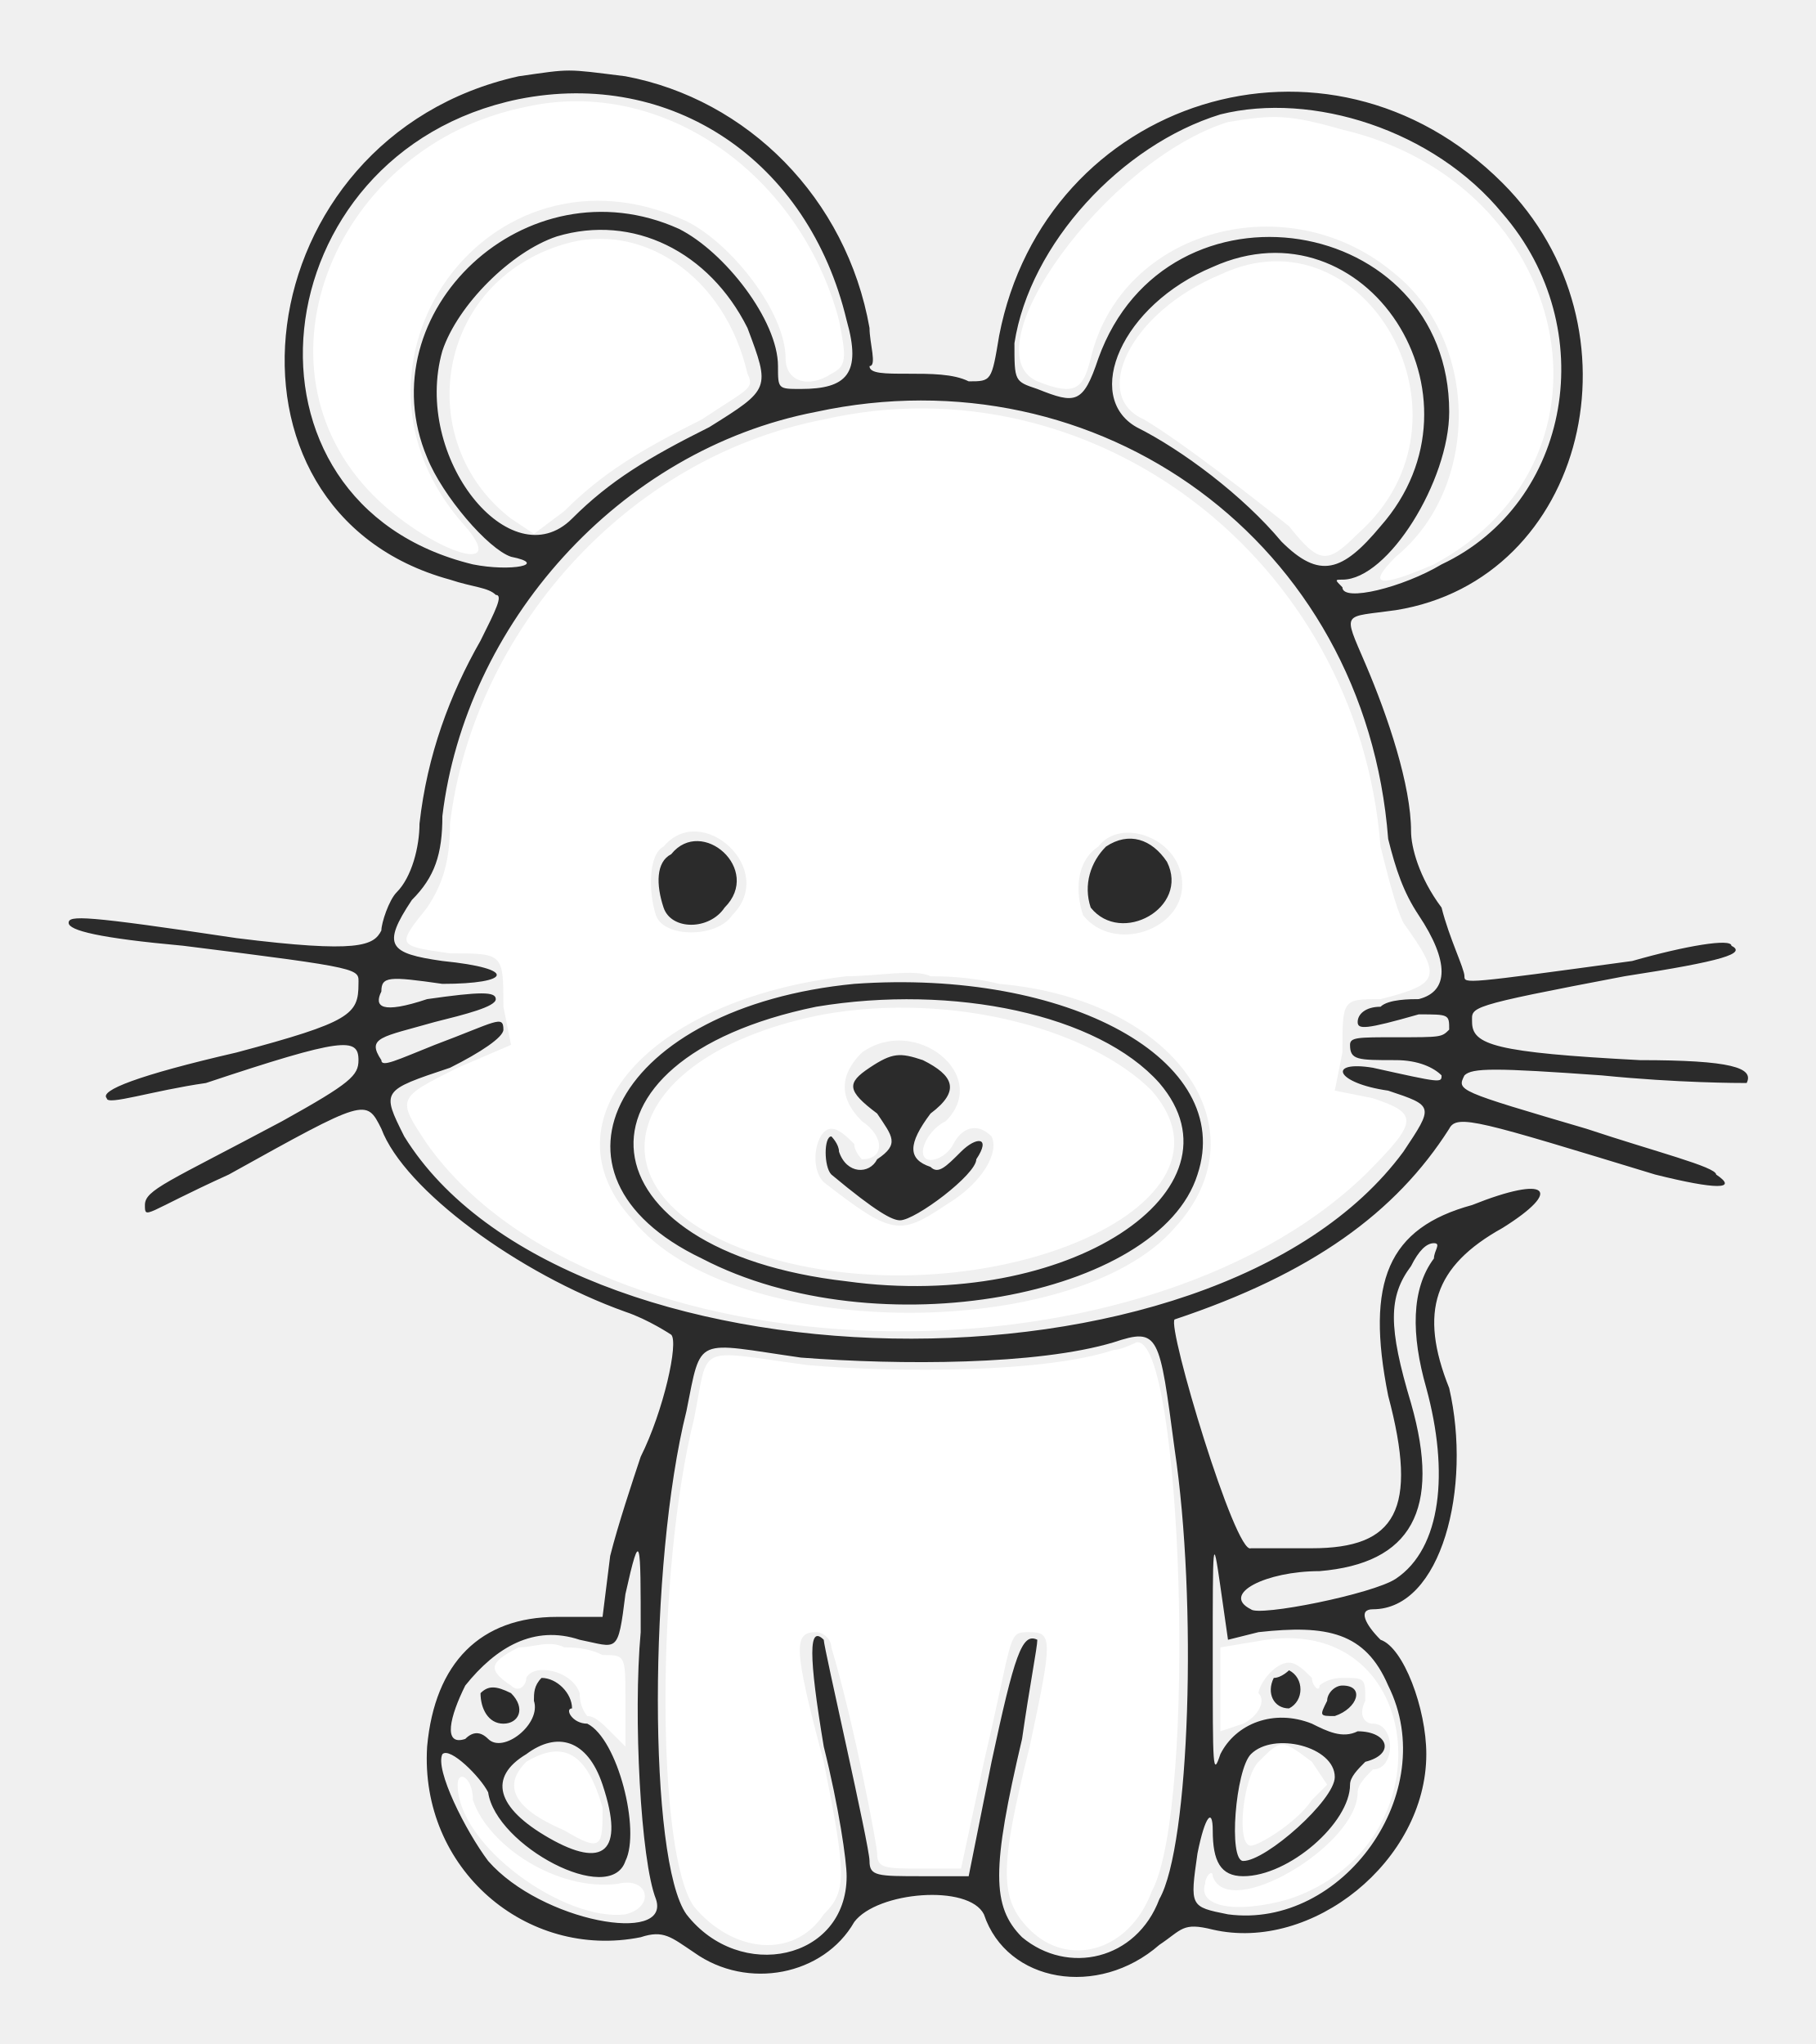
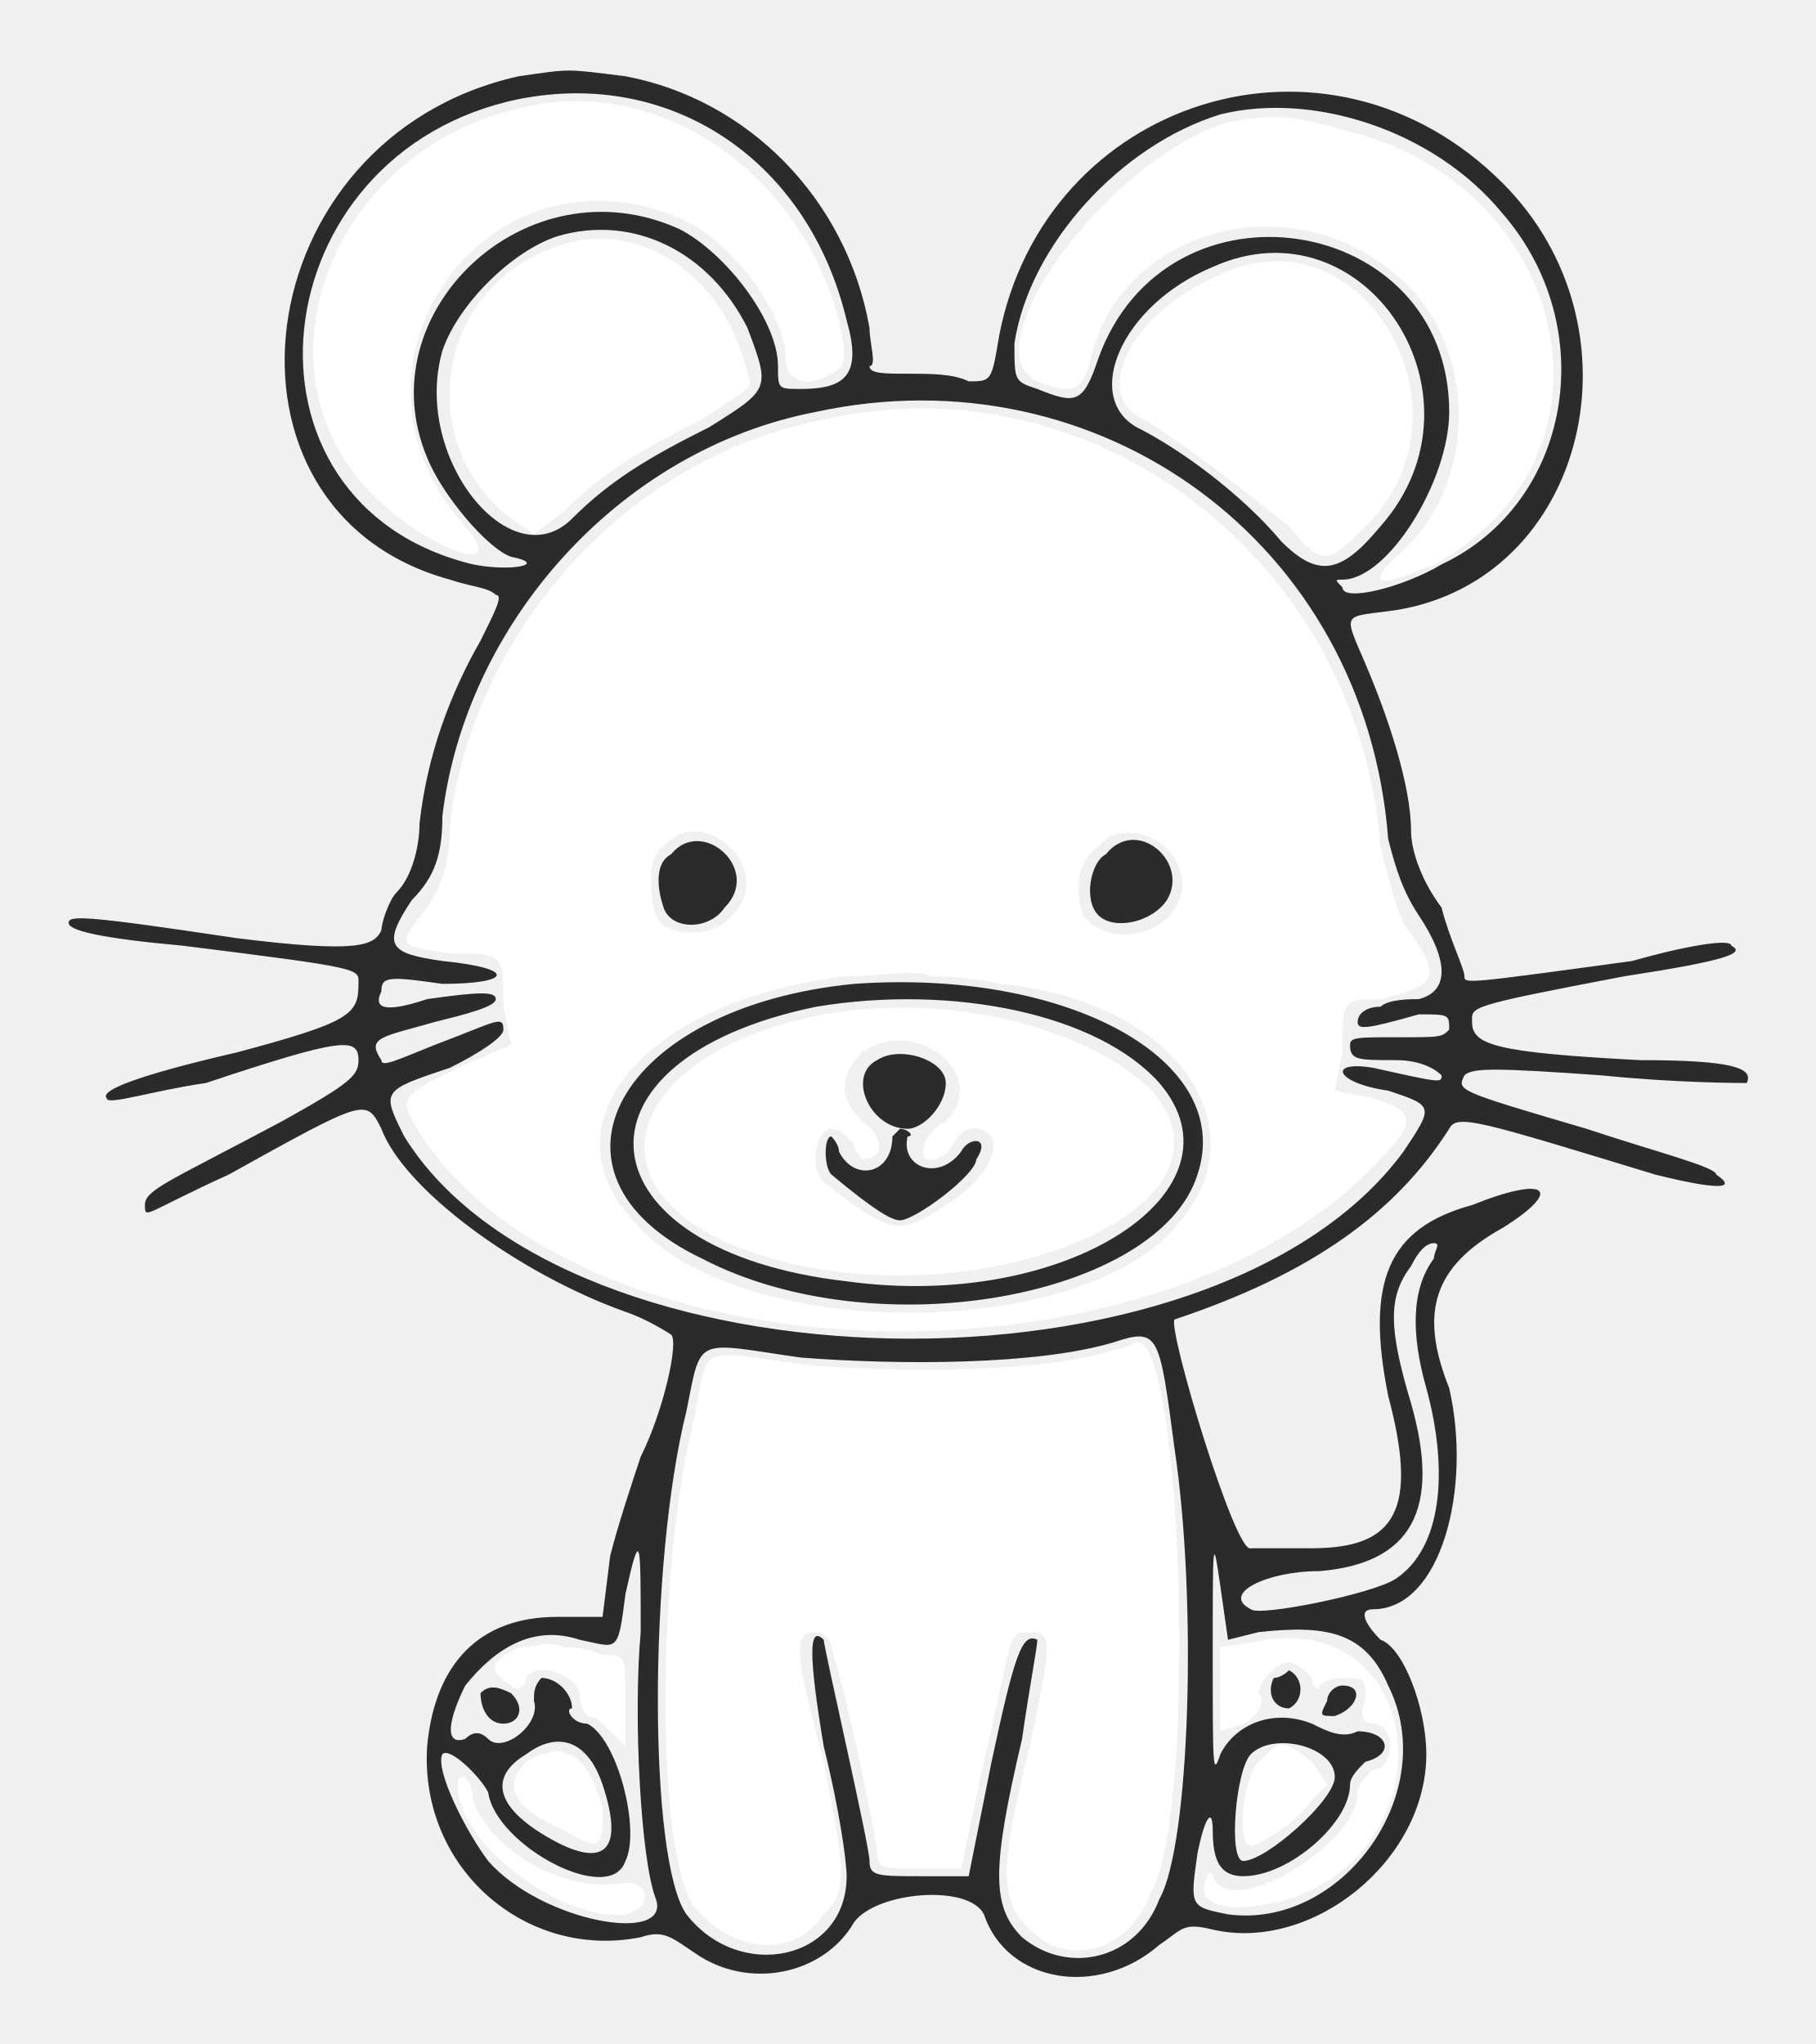
<svg xmlns="http://www.w3.org/2000/svg" viewBox="0 0 238 268">
  <g class="regions">
    <path class="region" fill="#ffffff" fill-rule="evenodd" d="M 69 14 C 44 19, 32 48, 49 65 C 56 72, 67 76, 61 69 C 42 48, 64 17, 90 29 C 96 32, 103 41, 103 47 C 103 50, 106 51, 109 49 C 111 48, 111 47, 110 42 C 105 23, 87 10, 69 14" />
    <path class="region" fill="#ffffff" fill-rule="evenodd" d="M 161 16 C 145 21, 127 46, 136 50 C 141 52, 142 51, 143 47 C 147 30, 169 24, 183 36 C 194 45, 194 64, 183 73 C 179 77, 181 77, 188 74 C 214 60, 206 24, 176 17 C 169 15, 167 15, 161 16" />
    <path class="region" fill="#ffffff" fill-rule="evenodd" d="M 74 32 C 57 37, 54 58, 67 68 L 70 70 74 67 C 79 62, 84 59, 92 55 C 98 51, 99 51, 98 49 C 95 36, 84 29, 74 32" />
    <path class="region" fill="#ffffff" fill-rule="evenodd" d="M 160 36 C 148 41, 143 52, 150 55 C 155 58, 164 65, 169 69 C 173 74, 174 74, 178 70 C 195 55, 179 27, 160 36" />
    <path class="region" fill="#ffffff" fill-rule="evenodd" d="M 108 55 C 82 60, 62 83, 59 108 C 59 113, 58 116, 56 119 C 52 124, 52 124, 59 125 C 66 125, 66 125, 66 132 L 67 137 60 140 C 52 144, 52 144, 56 150 C 78 181, 149 183, 179 154 C 186 147, 186 146, 180 144 L 175 143 176 138 C 176 131, 176 131, 181 131 C 189 129, 189 128, 184 121 C 183 119, 182 115, 181 111 C 178 73, 143 47, 108 55 M 87 111 C 85 112, 85 117, 86 120 C 87 123, 94 123, 96 120 C 102 114, 92 105, 87 111 M 144 111 C 141 113, 141 117, 142 120 C 146 125, 155 122, 155 116 C 155 110, 147 107, 144 111 M 111 128 C 85 131, 71 147, 83 160 C 96 176, 141 176, 154 161 C 166 148, 154 131, 131 129 C 127 128, 123 128, 122 128 C 120 127, 115 128, 111 128" />
    <path class="region" fill="#ffffff" fill-rule="evenodd" d="M 108 133 C 82 138, 76 156, 98 164 C 126 174, 165 159, 151 143 C 143 135, 125 130, 108 133 M 113 138 C 110 141, 110 144, 113 147 C 116 149, 116 152, 113 152 C 113 152, 112 151, 112 150 C 111 149, 110 148, 109 148 C 107 148, 106 153, 108 155 C 117 162, 118 162, 124 158 C 129 155, 131 151, 130 149 C 128 147, 126 148, 125 150 C 124 152, 121 153, 121 151 C 121 150, 122 148, 124 147 C 130 141, 120 133, 113 138" />
    <path class="region" fill="#ffffff" fill-rule="evenodd" d="M 146 177 C 137 180, 118 180, 106 179 C 91 177, 93 176, 91 186 C 86 206, 86 243, 91 250 C 96 256, 104 257, 108 251 C 111 248, 111 246, 108 231 C 104 216, 104 214, 107 214 C 108 214, 109 215, 109 216 C 112 226, 115 242, 115 243 C 115 245, 116 245, 121 245 L 126 245 129 231 C 133 214, 132 214, 135 214 C 138 214, 138 215, 135 229 C 131 245, 131 249, 135 253 C 140 258, 148 256, 151 248 C 157 237, 155 175, 149 176 C 149 176, 147 177, 146 177" />
    <path class="region" fill="#ffffff" fill-rule="evenodd" d="M 166 215 L 160 216 160 222 L 160 227 163 226 C 165 225, 166 223, 165 222 C 165 221, 167 218, 169 218 C 170 218, 171 219, 172 220 C 172 221, 173 222, 173 221 C 173 221, 174 220, 176 220 C 179 220, 179 220, 179 223 C 178 225, 179 226, 180 226 C 183 226, 183 232, 180 232 C 179 233, 178 234, 178 235 C 178 242, 161 252, 159 246 C 159 245, 158 246, 158 247 C 157 250, 162 251, 169 249 C 190 242, 187 212, 166 215" />
    <path class="region" fill="#ffffff" fill-rule="evenodd" d="M 68 216 C 64 218, 64 219, 67 221 C 68 222, 69 221, 69 220 C 70 218, 75 219, 76 222 C 76 224, 77 225, 77 225 C 78 225, 79 226, 80 227 L 82 229 82 223 C 82 217, 82 217, 79 217 C 77 216, 75 216, 74 216 C 72 215, 70 216, 68 216" />
    <path class="region" fill="#ffffff" fill-rule="evenodd" d="M 69 231 C 66 234, 67 237, 74 240 C 79 243, 79 242, 79 237 C 77 230, 74 228, 69 231" />
    <path class="region" fill="#ffffff" fill-rule="evenodd" d="M 165 231 C 163 233, 162 242, 164 242 C 165 242, 170 239, 172 236 L 174 234 172 231 C 168 228, 168 228, 165 231" />
    <path class="region" fill="#ffffff" fill-rule="evenodd" d="M 60 234 C 60 242, 74 252, 82 251 C 86 250, 85 246, 81 247 C 73 248, 64 242, 62 236 C 62 233, 60 232, 60 234" />
+     <path class="region" fill="#2b2b2b" fill-rule="evenodd" d="M 88 112 C 86 113, 86 116, 87 119 C 88 122, 93 122, 95 119 C 100 114, 92 107, 88 112" />
+     <path class="region" fill="#2b2b2b" fill-rule="evenodd" d="M 145 112 C 143 113, 142 118, 144 120 C 146 122, 151 121, 153 118 C 156 113, 149 107, 145 112" />
+     <path class="region" fill="#2b2b2b" fill-rule="evenodd" d="M 115 139 C 111 141, 114 148, 119 148 C 121 148, 124 145, 124 142 C 124 139, 118 137, 115 139" />
  </g>
  <g class="outlines">
-     <path fill="#2b2b2b" fill-rule="evenodd" d="M 68 10 C 32 18, 26 67, 59 76 C 62 77, 64 77, 65 78 C 66 78, 65 80, 63 84 C 59 91, 56 99, 55 108 C 55 111, 54 115, 52 117 C 51 118, 50 121, 50 122 C 49 124, 47 125, 31 123 C 11 120, 9 120, 9 121 C 9 122, 13 123, 24 124 C 48 127, 47 127, 47 129 C 47 133, 46 134, 31 138 C 18 141, 13 143, 14 144 C 14 145, 20 143, 27 142 C 45 136, 47 136, 47 139 C 47 141, 46 142, 37 147 C 22 155, 19 156, 19 158 C 19 160, 19 159, 30 154 C 48 144, 48 144, 50 148 C 53 156, 68 167, 82 172 C 85 173, 88 175, 88 175 C 89 176, 87 185, 84 191 C 83 194, 81 200, 80 204 L 79 212 73 212 C 63 212, 57 218, 56 229 C 55 245, 69 257, 84 254 C 87 253, 88 254, 91 256 C 98 261, 108 259, 112 252 C 115 248, 127 247, 129 251 C 132 260, 144 262, 152 255 C 155 253, 155 252, 159 253 C 172 256, 187 244, 187 230 C 187 224, 184 216, 181 215 C 179 213, 178 211, 180 211 C 189 211, 193 195, 190 182 C 186 172, 188 166, 197 161 C 205 156, 203 154, 193 158 C 182 161, 179 168, 182 183 C 186 198, 183 203, 172 203 C 169 203, 165 203, 164 203 C 162 204, 153 174, 154 173 C 172 167, 183 159, 190 148 C 191 146, 194 147, 217 154 C 225 156, 228 156, 225 154 C 225 153, 217 151, 208 148 C 191 143, 191 143, 192 141 C 193 140, 196 140, 210 141 C 220 142, 228 142, 229 142 C 230 140, 227 139, 215 139 C 196 138, 193 137, 193 134 C 193 132, 192 132, 213 128 C 226 126, 229 125, 227 124 C 227 123, 221 124, 214 126 C 192 129, 192 129, 192 128 C 192 127, 190 123, 189 119 C 186 115, 185 111, 185 109 C 185 103, 182 94, 179 87 C 176 80, 176 81, 183 80 C 208 76, 216 43, 197 24 C 174 1, 137 13, 131 44 C 130 50, 130 50, 127 50 C 125 49, 122 49, 119 49 C 116 49, 114 49, 114 48 C 115 48, 114 45, 114 43 C 111 26, 98 13, 82 10 C 74 9, 75 9, 68 10 M 68 13 C 34 20, 29 66, 62 74 C 67 75, 72 74, 67 73 C 64 72, 58 65, 56 60 C 48 41, 69 21, 89 30 C 95 33, 102 42, 102 48 C 102 51, 102 51, 105 51 C 111 51, 113 49, 111 42 C 106 21, 88 9, 68 13 M 160 15 C 147 19, 135 32, 133 45 C 133 50, 133 50, 136 51 C 141 53, 142 53, 144 47 C 153 22, 190 28, 190 54 C 190 63, 182 76, 176 76 C 175 76, 175 76, 176 77 C 176 79, 184 77, 189 74 C 206 66, 210 43, 197 28 C 188 17, 172 12, 160 15 M 73 31 C 67 33, 60 40, 58 46 C 54 60, 67 76, 75 68 C 80 63, 85 60, 93 56 C 101 51, 101 51, 98 43 C 93 33, 83 28, 73 31 M 159 35 C 147 40, 142 52, 149 56 C 155 59, 163 65, 168 71 C 173 76, 176 75, 181 69 C 196 52, 179 26, 159 35 M 107 54 C 81 59, 61 82, 58 107 C 58 112, 57 115, 54 118 C 50 124, 51 125, 58 126 C 68 127, 67 129, 58 129 C 51 128, 50 128, 50 130 C 49 132, 50 133, 56 131 C 63 130, 65 130, 65 131 C 65 132, 61 133, 57 134 C 50 136, 48 136, 50 139 C 50 140, 52 139, 57 137 C 65 134, 66 133, 66 135 C 66 136, 63 138, 59 140 C 50 143, 50 143, 53 149 C 74 183, 159 185, 184 151 C 188 145, 188 145, 182 143 C 175 142, 174 139, 180 140 C 189 142, 189 142, 189 141 C 188 140, 186 139, 183 139 C 178 139, 177 139, 177 137 C 177 136, 178 136, 183 136 C 189 136, 189 136, 190 135 C 190 133, 190 133, 186 133 C 179 135, 178 135, 178 134 C 178 133, 179 132, 181 132 C 182 131, 185 131, 186 131 C 190 130, 190 126, 186 120 C 184 117, 183 114, 182 110 C 179 71, 144 46, 107 54 M 88 112 C 86 113, 86 116, 87 119 C 88 122, 93 122, 95 119 C 100 114, 92 107, 88 112 M 145 111 C 143 113, 142 116, 143 119 C 147 124, 156 119, 153 113 C 151 110, 148 109, 145 111 M 112 129 C 81 132, 69 154, 92 165 C 115 177, 152 170, 157 154 C 162 139, 140 127, 112 129 M 107 132 C 73 139, 76 164, 111 168 C 140 172, 164 156, 152 142 C 144 133, 125 129, 107 132 M 114 140 C 111 142, 111 143, 115 146 C 117 149, 118 150, 115 152 C 114 154, 111 154, 110 151 C 110 150, 109 149, 109 149 C 108 149, 108 153, 109 154 C 115 159, 117 160, 118 160 C 120 160, 128 154, 128 152 C 130 149, 128 149, 126 151 C 124 153, 123 154, 122 153 C 119 152, 119 150, 122 146 C 126 143, 125 141, 121 139 C 118 138, 117 138, 114 140 M 185 166 C 182 170, 182 174, 185 184 C 189 198, 185 205, 173 206 C 166 206, 160 209, 164 211 C 165 212, 180 209, 183 207 C 189 203, 190 193, 187 182 C 185 175, 185 169, 188 165 C 188 164, 189 163, 188 163 C 187 163, 186 164, 185 166 M 146 176 C 136 179, 118 179, 105 178 C 91 176, 92 175, 90 185 C 85 205, 85 244, 90 251 C 97 260, 111 257, 111 246 C 111 244, 110 237, 108 229 C 106 217, 106 213, 108 215 C 108 216, 114 242, 114 244 C 114 246, 115 246, 121 246 L 127 246 130 231 C 133 217, 134 214, 136 215 C 136 216, 135 221, 134 228 C 130 245, 130 250, 134 254 C 140 259, 149 257, 152 249 C 156 242, 157 210, 154 190 C 152 175, 152 174, 146 176 M 159 217 C 159 232, 159 233, 160 230 C 162 226, 167 224, 172 226 C 174 227, 176 228, 178 227 C 182 227, 183 230, 179 231 C 178 232, 177 233, 177 234 C 177 239, 169 246, 163 246 C 160 246, 159 244, 159 240 C 159 237, 158 238, 157 243 C 156 250, 156 250, 161 251 C 176 253, 189 235, 182 221 C 179 214, 174 213, 165 214 L 161 215 160 208 C 159 201, 159 202, 159 217 M 82 209 C 81 217, 81 216, 76 215 C 70 213, 65 216, 61 221 C 59 225, 58 229, 61 228 C 62 227, 63 227, 64 228 C 66 230, 71 226, 70 223 C 70 222, 70 221, 71 220 C 73 220, 75 222, 75 224 C 74 224, 75 226, 77 226 C 81 228, 84 240, 82 244 C 80 250, 65 242, 64 235 C 63 233, 59 229, 58 230 C 57 232, 61 240, 64 244 C 71 252, 88 255, 86 249 C 84 244, 83 225, 84 214 C 84 202, 84 200, 82 209 M 167 220 C 166 222, 167 224, 169 224 C 171 223, 171 220, 169 219 C 169 219, 168 220, 167 220 M 63 222 C 63 224, 64 226, 66 226 C 68 226, 69 224, 67 222 C 65 221, 64 221, 63 222 M 174 223 C 173 225, 173 225, 175 225 C 178 224, 179 221, 176 221 C 175 221, 174 222, 174 223 M 69 230 C 64 233, 65 237, 72 241 C 79 245, 82 243, 79 234 C 77 228, 73 227, 69 230 M 164 230 C 162 232, 161 244, 163 244 C 166 244, 175 236, 175 233 C 175 229, 167 227, 164 230" />
+     <path fill="#2b2b2b" fill-rule="evenodd" d="M 68 10 C 32 18, 26 67, 59 76 C 62 77, 64 77, 65 78 C 66 78, 65 80, 63 84 C 59 91, 56 99, 55 108 C 55 111, 54 115, 52 117 C 51 118, 50 121, 50 122 C 49 124, 47 125, 31 123 C 11 120, 9 120, 9 121 C 9 122, 13 123, 24 124 C 48 127, 47 127, 47 129 C 47 133, 46 134, 31 138 C 18 141, 13 143, 14 144 C 14 145, 20 143, 27 142 C 45 136, 47 136, 47 139 C 47 141, 46 142, 37 147 C 22 155, 19 156, 19 158 C 19 160, 19 159, 30 154 C 48 144, 48 144, 50 148 C 53 156, 68 167, 82 172 C 85 173, 88 175, 88 175 C 89 176, 87 185, 84 191 C 83 194, 81 200, 80 204 L 79 212 73 212 C 63 212, 57 218, 56 229 C 55 245, 69 257, 84 254 C 87 253, 88 254, 91 256 C 98 261, 108 259, 112 252 C 115 248, 127 247, 129 251 C 132 260, 144 262, 152 255 C 155 253, 155 252, 159 253 C 172 256, 187 244, 187 230 C 187 224, 184 216, 181 215 C 179 213, 178 211, 180 211 C 189 211, 193 195, 190 182 C 186 172, 188 166, 197 161 C 205 156, 203 154, 193 158 C 182 161, 179 168, 182 183 C 186 198, 183 203, 172 203 C 169 203, 165 203, 164 203 C 162 204, 153 174, 154 173 C 172 167, 183 159, 190 148 C 191 146, 194 147, 217 154 C 225 156, 228 156, 225 154 C 225 153, 217 151, 208 148 C 191 143, 191 143, 192 141 C 193 140, 196 140, 210 141 C 220 142, 228 142, 229 142 C 230 140, 227 139, 215 139 C 196 138, 193 137, 193 134 C 193 132, 192 132, 213 128 C 226 126, 229 125, 227 124 C 227 123, 221 124, 214 126 C 192 129, 192 129, 192 128 C 192 127, 190 123, 189 119 C 186 115, 185 111, 185 109 C 185 103, 182 94, 179 87 C 176 80, 176 81, 183 80 C 208 76, 216 43, 197 24 C 174 1, 137 13, 131 44 C 130 50, 130 50, 127 50 C 125 49, 122 49, 119 49 C 116 49, 114 49, 114 48 C 115 48, 114 45, 114 43 C 111 26, 98 13, 82 10 C 74 9, 75 9, 68 10 M 68 13 C 34 20, 29 66, 62 74 C 67 75, 72 74, 67 73 C 64 72, 58 65, 56 60 C 48 41, 69 21, 89 30 C 95 33, 102 42, 102 48 C 102 51, 102 51, 105 51 C 111 51, 113 49, 111 42 C 106 21, 88 9, 68 13 M 160 15 C 147 19, 135 32, 133 45 C 133 50, 133 50, 136 51 C 141 53, 142 53, 144 47 C 153 22, 190 28, 190 54 C 190 63, 182 76, 176 76 C 175 76, 175 76, 176 77 C 176 79, 184 77, 189 74 C 206 66, 210 43, 197 28 C 188 17, 172 12, 160 15 M 73 31 C 67 33, 60 40, 58 46 C 54 60, 67 76, 75 68 C 80 63, 85 60, 93 56 C 101 51, 101 51, 98 43 C 93 33, 83 28, 73 31 M 159 35 C 147 40, 142 52, 149 56 C 155 59, 163 65, 168 71 C 173 76, 176 75, 181 69 C 196 52, 179 26, 159 35 M 107 54 C 81 59, 61 82, 58 107 C 58 112, 57 115, 54 118 C 50 124, 51 125, 58 126 C 68 127, 67 129, 58 129 C 51 128, 50 128, 50 130 C 49 132, 50 133, 56 131 C 63 130, 65 130, 65 131 C 65 132, 61 133, 57 134 C 50 136, 48 136, 50 139 C 50 140, 52 139, 57 137 C 65 134, 66 133, 66 135 C 66 136, 63 138, 59 140 C 50 143, 50 143, 53 149 C 74 183, 159 185, 184 151 C 188 145, 188 145, 182 143 C 175 142, 174 139, 180 140 C 189 142, 189 142, 189 141 C 188 140, 186 139, 183 139 C 178 139, 177 139, 177 137 C 177 136, 178 136, 183 136 C 189 136, 189 136, 190 135 C 190 133, 190 133, 186 133 C 179 135, 178 135, 178 134 C 178 133, 179 132, 181 132 C 182 131, 185 131, 186 131 C 190 130, 190 126, 186 120 C 184 117, 183 114, 182 110 C 179 71, 144 46, 107 54 M 112 129 C 81 132, 69 154, 92 165 C 115 177, 152 170, 157 154 C 162 139, 140 127, 112 129 M 107 132 C 73 139, 76 164, 111 168 C 140 172, 164 156, 152 142 C 144 133, 125 129, 107 132 M 117 149 C 117 154, 112 155, 110 151 C 110 150, 109 149, 109 149 C 108 149, 108 153, 109 154 C 115 159, 117 160, 118 160 C 120 160, 128 154, 128 152 C 130 149, 127 149, 126 151 C 123 155, 118 153, 119 149 C 120 149, 119 148, 118 148 C 118 148, 117 149, 117 149 M 185 166 C 182 170, 182 174, 185 184 C 189 198, 185 205, 173 206 C 166 206, 160 209, 164 211 C 165 212, 180 209, 183 207 C 189 203, 190 193, 187 182 C 185 175, 185 169, 188 165 C 188 164, 189 163, 188 163 C 187 163, 186 164, 185 166 M 146 176 C 136 179, 118 179, 105 178 C 91 176, 92 175, 90 185 C 85 205, 85 244, 90 251 C 97 260, 111 257, 111 246 C 111 244, 110 237, 108 229 C 106 217, 106 213, 108 215 C 108 216, 114 242, 114 244 C 114 246, 115 246, 121 246 L 127 246 130 231 C 133 217, 134 214, 136 215 C 136 216, 135 221, 134 228 C 130 245, 130 250, 134 254 C 140 259, 149 257, 152 249 C 156 242, 157 210, 154 190 C 152 175, 152 174, 146 176 M 159 217 C 159 232, 159 233, 160 230 C 162 226, 167 224, 172 226 C 174 227, 176 228, 178 227 C 182 227, 183 230, 179 231 C 178 232, 177 233, 177 234 C 177 239, 169 246, 163 246 C 160 246, 159 244, 159 240 C 159 237, 158 238, 157 243 C 156 250, 156 250, 161 251 C 176 253, 189 235, 182 221 C 179 214, 174 213, 165 214 L 161 215 160 208 C 159 201, 159 202, 159 217 M 82 209 C 81 217, 81 216, 76 215 C 70 213, 65 216, 61 221 C 59 225, 58 229, 61 228 C 62 227, 63 227, 64 228 C 66 230, 71 226, 70 223 C 70 222, 70 221, 71 220 C 73 220, 75 222, 75 224 C 74 224, 75 226, 77 226 C 81 228, 84 240, 82 244 C 80 250, 65 242, 64 235 C 63 233, 59 229, 58 230 C 57 232, 61 240, 64 244 C 71 252, 88 255, 86 249 C 84 244, 83 225, 84 214 C 84 202, 84 200, 82 209 M 167 220 C 166 222, 167 224, 169 224 C 171 223, 171 220, 169 219 C 169 219, 168 220, 167 220 M 63 222 C 63 224, 64 226, 66 226 C 68 226, 69 224, 67 222 C 65 221, 64 221, 63 222 M 174 223 C 173 225, 173 225, 175 225 C 178 224, 179 221, 176 221 C 175 221, 174 222, 174 223 M 69 230 C 64 233, 65 237, 72 241 C 79 245, 82 243, 79 234 C 77 228, 73 227, 69 230 M 164 230 C 162 232, 161 244, 163 244 C 166 244, 175 236, 175 233 C 175 229, 167 227, 164 230" />
  </g>
</svg>
